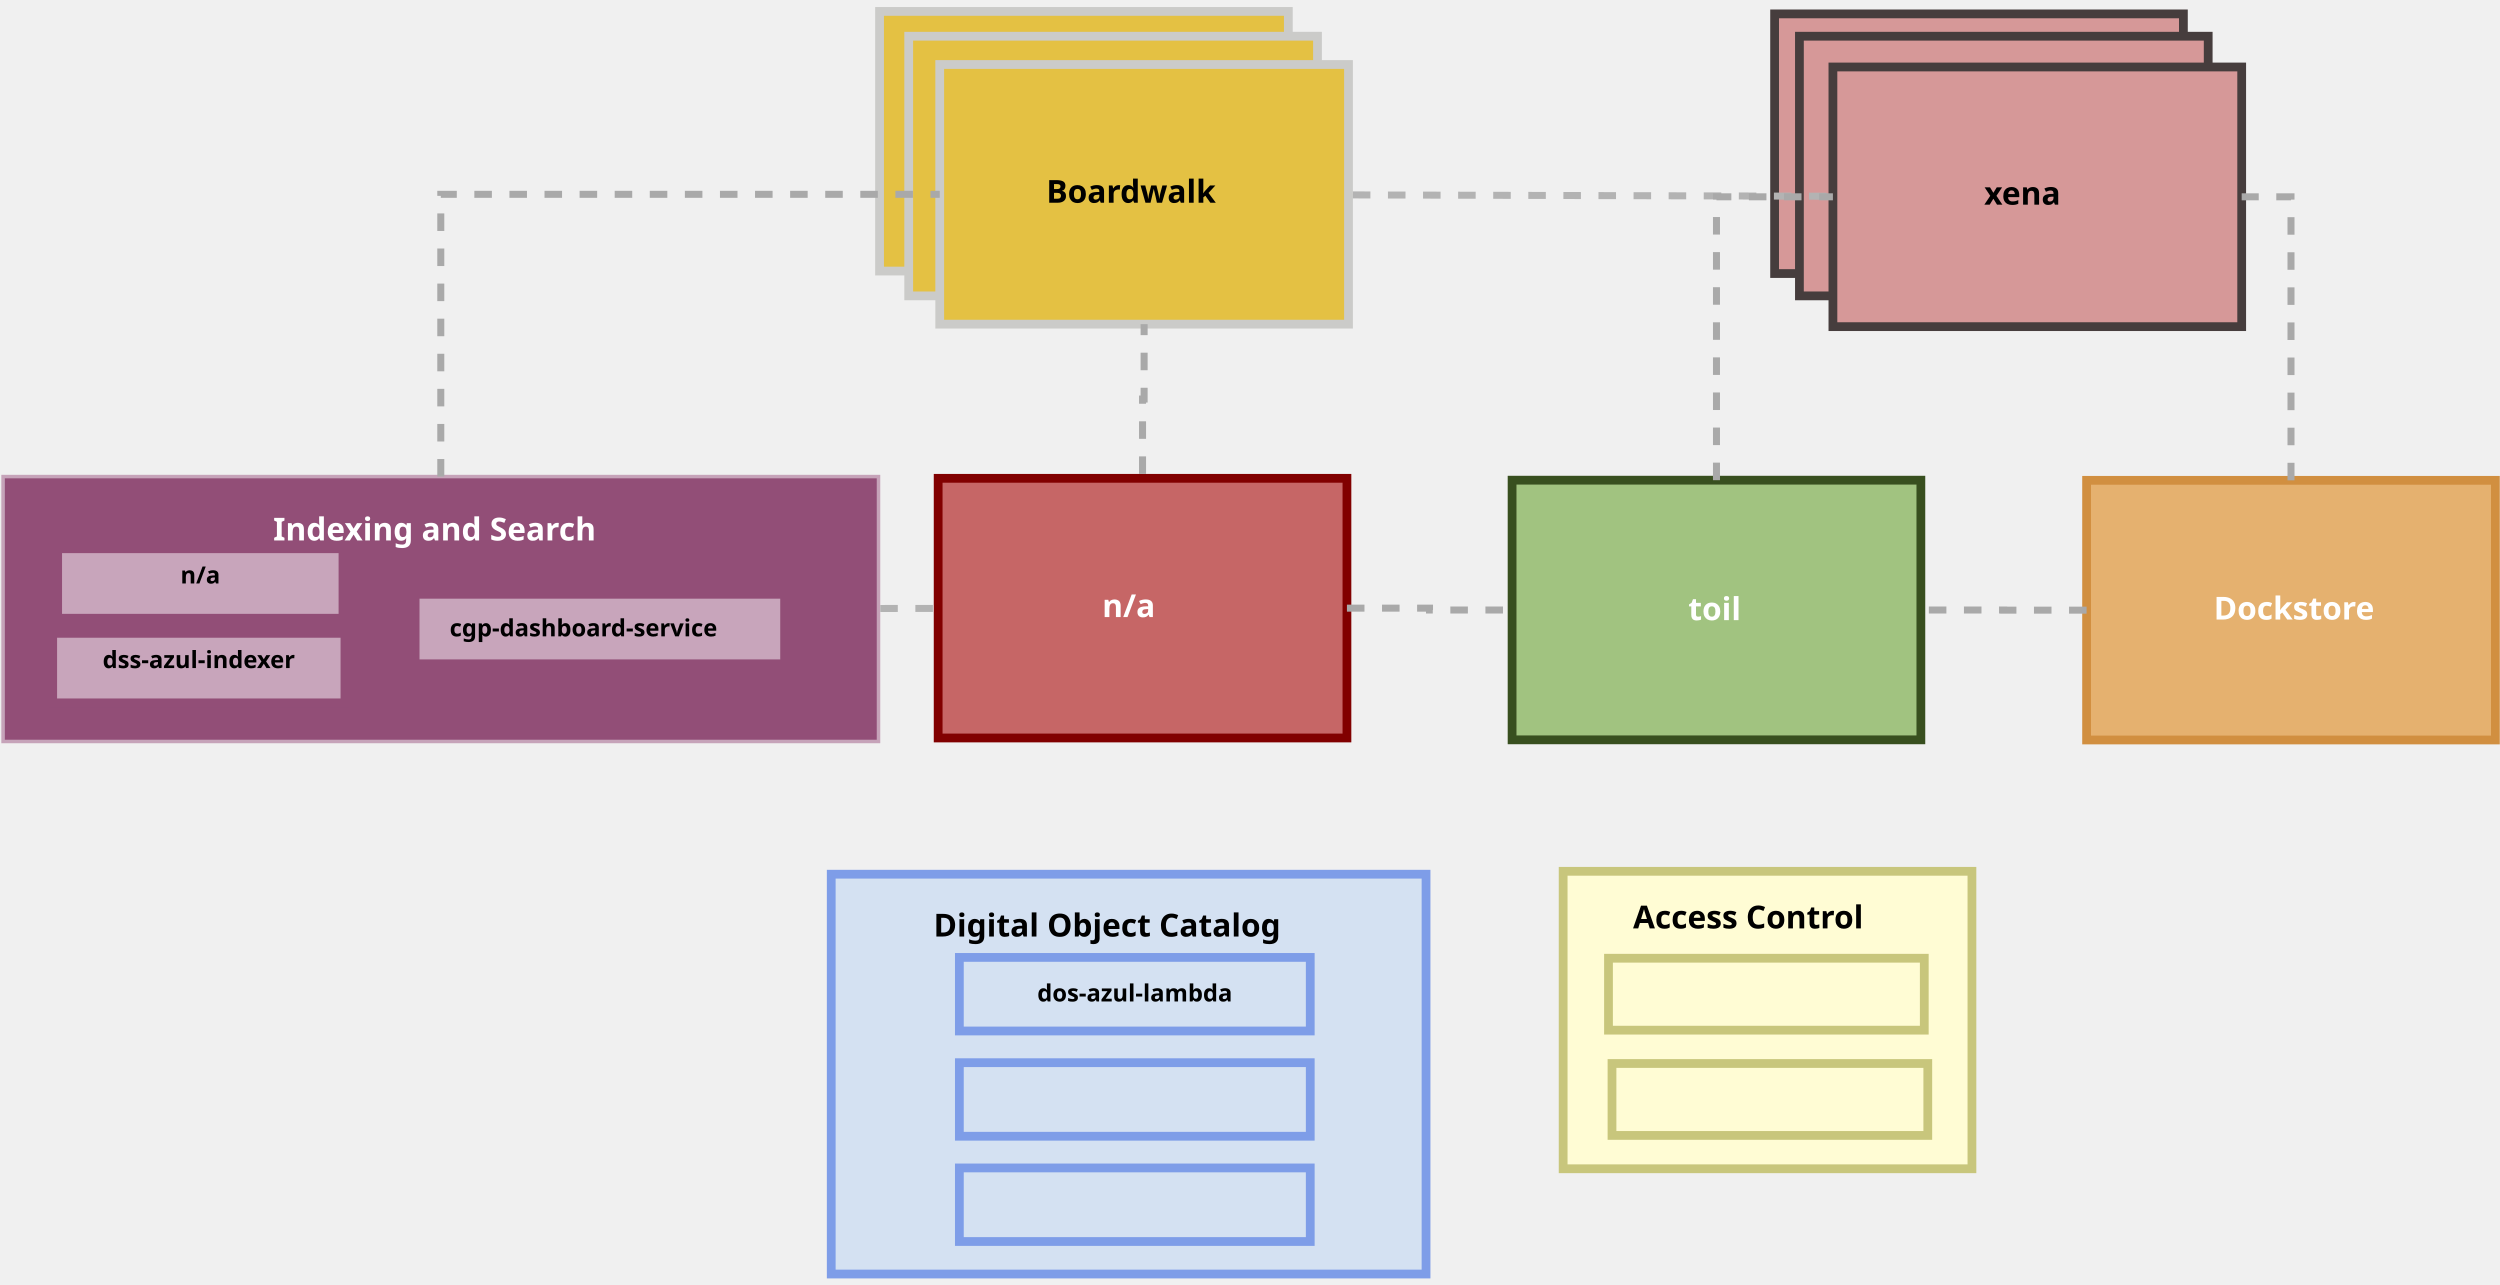
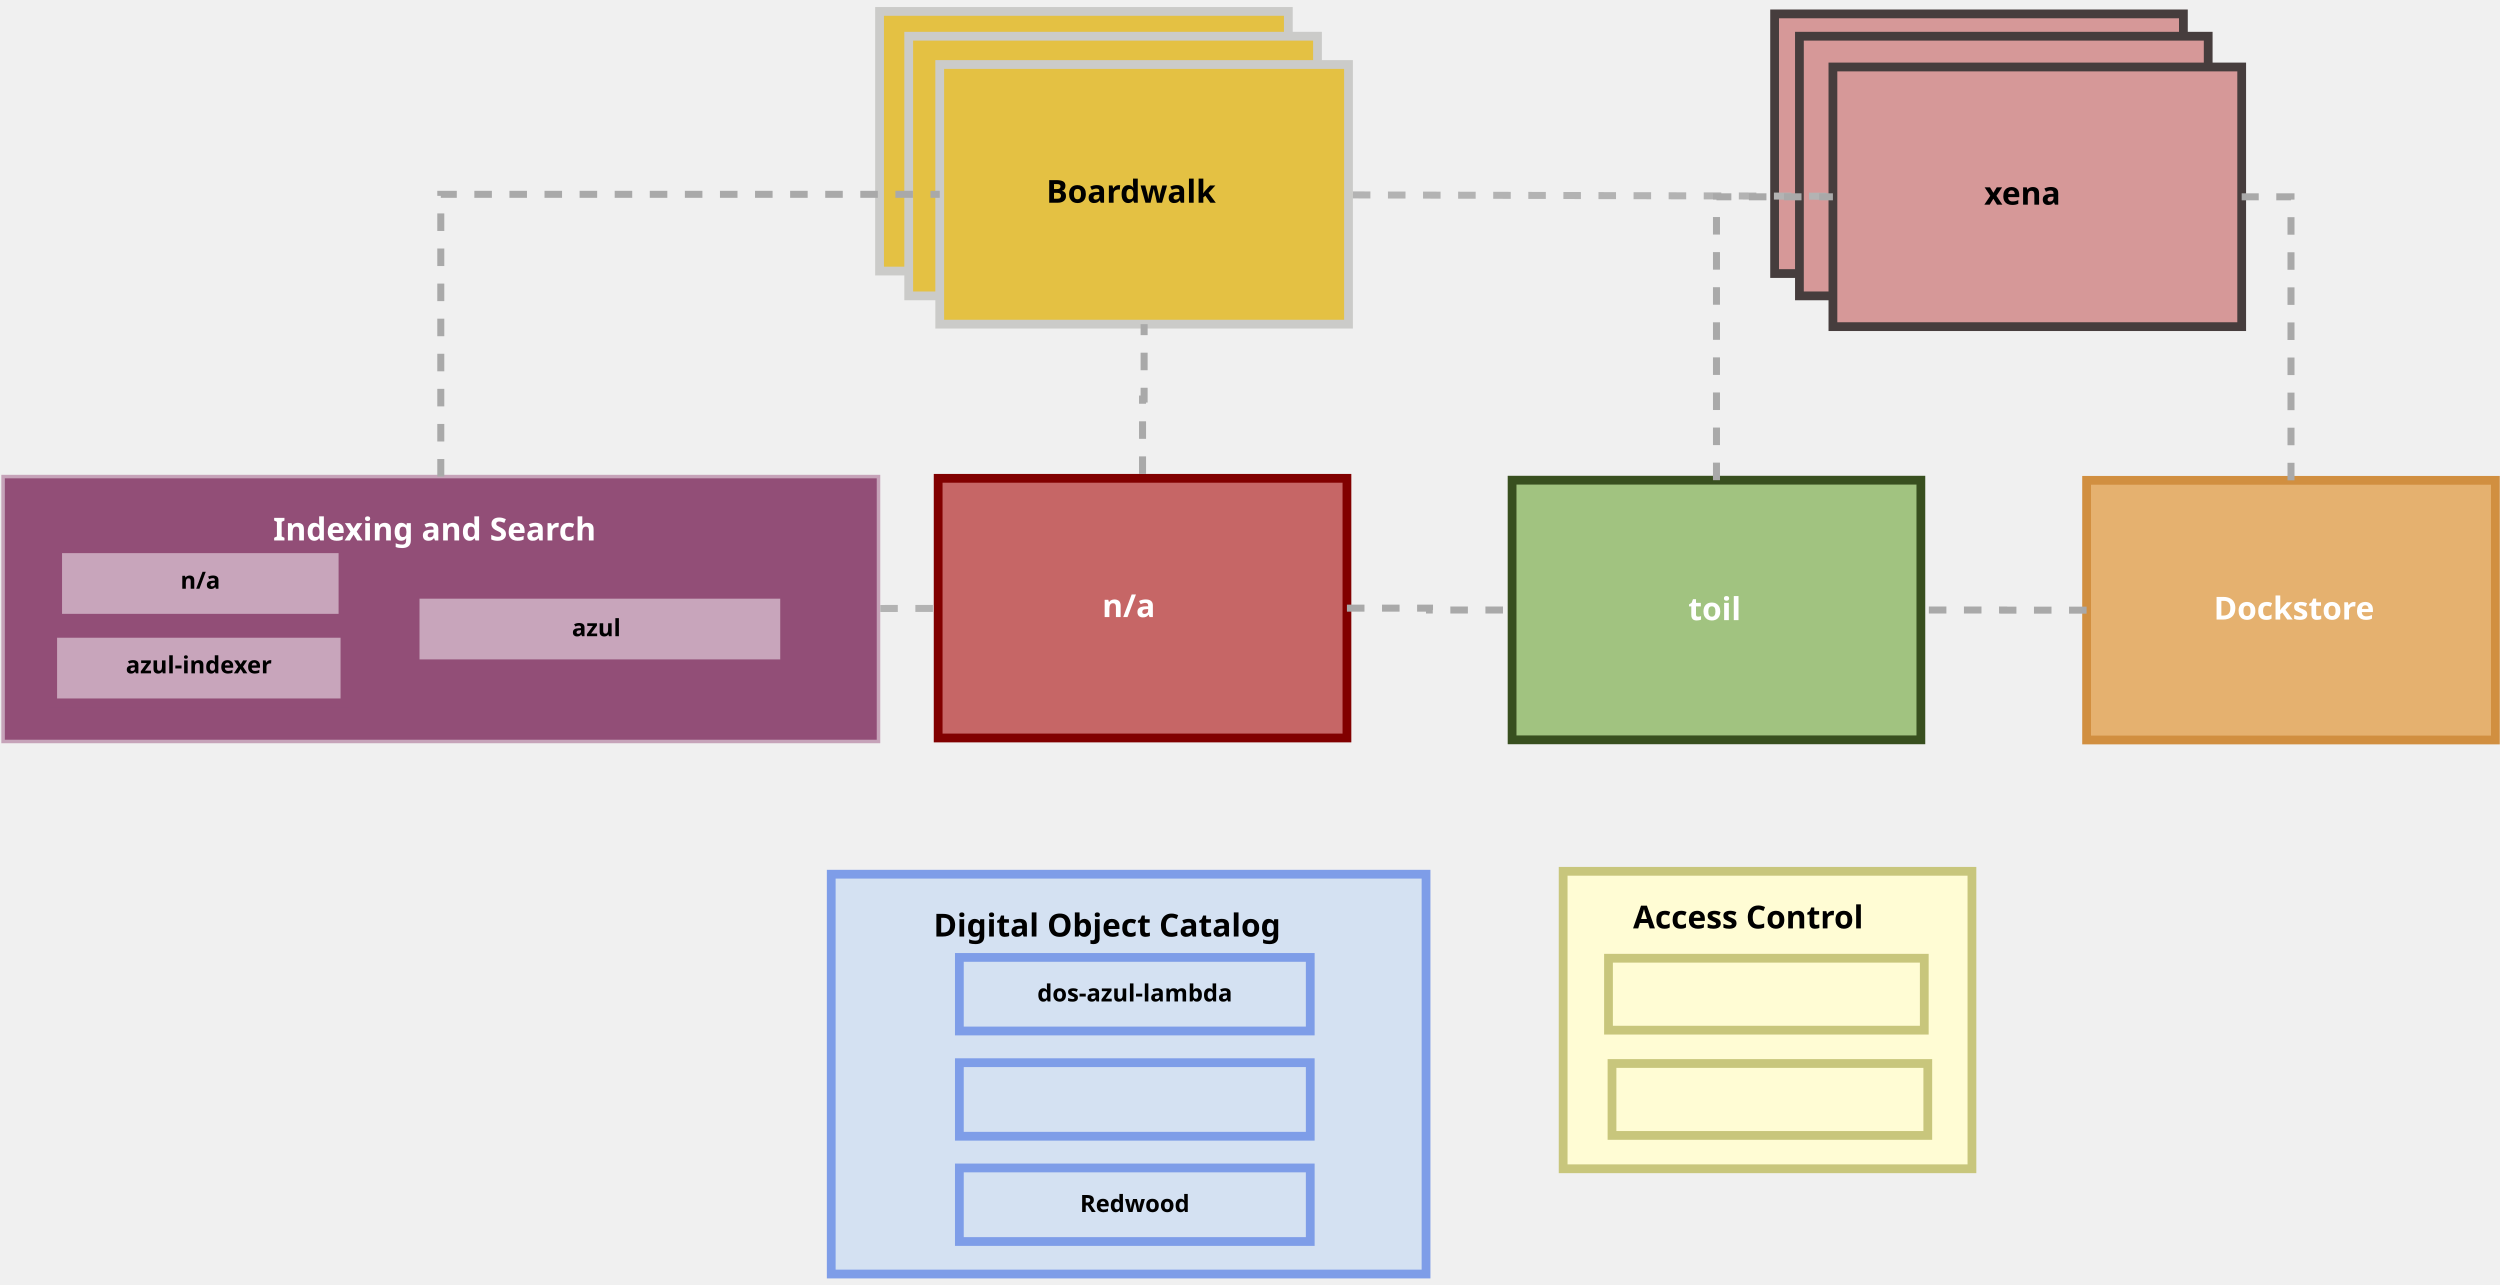
<svg xmlns="http://www.w3.org/2000/svg" width="72cm" height="37cm" viewBox="289 307 1425 725">
  <defs />
  <g id="Background">
    <g>
      <rect style="fill: #924e77; fill-opacity: 1; stroke-opacity: 1; stroke-width: 2; stroke: #c6a3b9" x="290.754" y="575" width="498.996" height="151" rx="0" ry="0" />
      <text font-size="12.8" style="fill: #000000; fill-opacity: 1; stroke: none;text-anchor:middle;font-family:sans-serif;font-style:normal;font-weight:700" x="540.252" y="654.4">
        <tspan x="540.252" y="654.4" />
      </text>
    </g>
    <text font-size="18.062" style="fill: #ffffff; fill-opacity: 1; stroke: none;text-anchor:start;font-family:sans-serif;font-style:normal;font-weight:700" x="444.686" y="611.414">
      <tspan x="444.686" y="611.414">Indexing and Search</tspan>
    </text>
    <rect style="fill: #c8a5bb; fill-opacity: 1; stroke-opacity: 1; stroke-width: 5; stroke: #924e77" x="321.866" y="616.132" width="162.635" height="39.621" rx="0" ry="0" />
    <rect style="fill: #c8a5bb; fill-opacity: 1; stroke-opacity: 1; stroke-width: 5; stroke: #924e77" x="319.038" y="664.36" width="166.582" height="39.621" rx="0" ry="0" />
-     <text font-size="13.547" style="fill: #000000; fill-opacity: 1; stroke: none;text-anchor:middle;font-family:sans-serif;font-style:normal;font-weight:700" x="402.33" y="684.17">
-       <tspan x="402.33" y="684.17">dss-azul-indexer</tspan>
+     <text font-size="13.547" style="fill: #000000; fill-opacity: 1; stroke: none;text-anchor:middle;font-family:sans-serif;font-style:normal;font-weight:700" x="402.33" y="687.17">
+       <tspan x="402.33" y="687.17">azul-indexer</tspan>
    </text>
    <rect style="fill: #c8a5bb; fill-opacity: 1; stroke-opacity: 1; stroke-width: 5; stroke: #924e77" x="525.618" y="642.1" width="210.612" height="39.621" rx="0" ry="0" />
-     <text font-size="13.547" style="fill: #000000; fill-opacity: 1; stroke: none;text-anchor:start;font-family:sans-serif;font-style:normal;font-weight:700" x="545.312" y="666.072">
-       <tspan x="545.312" y="666.072">cgp-dashboard-service</tspan>
+     <text font-size="13.547" style="fill: #000000; fill-opacity: 1; stroke: none;text-anchor:start;font-family:sans-serif;font-style:normal;font-weight:700" x="615" y="666">
+       <tspan x="615" y="666">azul</tspan>
    </text>
    <g>
      <rect style="fill: #c66666; fill-opacity: 1; stroke-opacity: 1; stroke-width: 5; stroke: #810000" x="823.75" y="576" width="233.002" height="148" rx="0" ry="0" />
      <text font-size="12.8" style="fill: #000000; fill-opacity: 1; stroke: none;text-anchor:middle;font-family:sans-serif;font-style:normal;font-weight:700" x="940.251" y="653.9">
        <tspan x="940.251" y="653.9" />
      </text>
    </g>
    <text font-size="18.062" style="fill: #ffffff; fill-opacity: 1; stroke: none;text-anchor:start;font-family:sans-serif;font-style:normal;font-weight:700" x="878.936" y="651.544">
      <tspan x="878.936" y="651.544" />
    </text>
    <g>
      <rect style="fill: #a1c380; fill-opacity: 1; stroke-opacity: 1; stroke-width: 5; stroke: #384f1f" x="1150.89" y="577.058" width="233.002" height="148" rx="0" ry="0" />
      <text font-size="12.8" style="fill: #000000; fill-opacity: 1; stroke: none;text-anchor:middle;font-family:sans-serif;font-style:normal;font-weight:700" x="1267.39" y="654.958">
        <tspan x="1267.39" y="654.958" />
      </text>
    </g>
    <text font-size="18.062" style="fill: #ffffff; fill-opacity: 1; stroke: none;text-anchor:start;font-family:sans-serif;font-style:normal;font-weight:700" x="1251.33" y="656.844">
      <tspan x="1251.33" y="656.844">toil</tspan>
    </text>
    <g>
      <rect style="fill: #e5b16f; fill-opacity: 1; stroke-opacity: 1; stroke-width: 5; stroke: #d18f40" x="1478.36" y="577.144" width="233.002" height="148" rx="0" ry="0" />
      <text font-size="12.8" style="fill: #000000; fill-opacity: 1; stroke: none;text-anchor:middle;font-family:sans-serif;font-style:normal;font-weight:700" x="1594.87" y="655.044">
        <tspan x="1594.87" y="655.044" />
      </text>
    </g>
    <text font-size="18.062" style="fill: #ffffff; fill-opacity: 1; stroke: none;text-anchor:start;font-family:sans-serif;font-style:normal;font-weight:700" x="1550.82" y="656.498">
      <tspan x="1550.82" y="656.498">Dockstore</tspan>
    </text>
    <g>
      <rect style="fill: #e4c143; fill-opacity: 1; stroke-opacity: 1; stroke-width: 5; stroke: #cbcbc9" x="790.35" y="309.858" width="233.002" height="148" rx="0" ry="0" />
      <text font-size="12.8" style="fill: #000000; fill-opacity: 1; stroke: none;text-anchor:middle;font-family:sans-serif;font-style:normal;font-weight:700" x="906.851" y="387.758">
        <tspan x="906.851" y="387.758" />
      </text>
    </g>
    <g>
      <rect style="fill: #e4c143; fill-opacity: 1; stroke-opacity: 1; stroke-width: 5; stroke: #cbcbc9" x="806.966" y="324" width="233.002" height="148" rx="0" ry="0" />
      <text font-size="12.8" style="fill: #000000; fill-opacity: 1; stroke: none;text-anchor:middle;font-family:sans-serif;font-style:normal;font-weight:700" x="923.467" y="401.9">
        <tspan x="923.467" y="401.9" />
      </text>
    </g>
    <g>
      <rect style="fill: #e4c143; fill-opacity: 1; stroke-opacity: 1; stroke-width: 5; stroke: #cbcbc9" x="824.644" y="340.122" width="233.002" height="148" rx="0" ry="0" />
      <text font-size="12.8" style="fill: #000000; fill-opacity: 1; stroke: none;text-anchor:middle;font-family:sans-serif;font-style:normal;font-weight:700" x="941.145" y="418.022">
        <tspan x="941.145" y="418.022" />
      </text>
    </g>
    <text font-size="18.062" style="fill: #000000; fill-opacity: 1; stroke: none;text-anchor:start;font-family:sans-serif;font-style:normal;font-weight:700" x="885.43" y="418.91">
      <tspan x="885.43" y="418.91">Boardwalk</tspan>
    </text>
    <g>
      <rect style="fill: #d69898; fill-opacity: 1; stroke-opacity: 1; stroke-width: 5; stroke: #463d3d" x="1300.53" y="311.272" width="233.002" height="148" rx="0" ry="0" />
      <text font-size="12.8" style="fill: #000000; fill-opacity: 1; stroke: none;text-anchor:middle;font-family:sans-serif;font-style:normal;font-weight:700" x="1417.03" y="389.172">
        <tspan x="1417.03" y="389.172" />
      </text>
    </g>
    <g>
      <rect style="fill: #d69898; fill-opacity: 1; stroke-opacity: 1; stroke-width: 5; stroke: #463d3d" x="1314.67" y="324" width="233.002" height="148" rx="0" ry="0" />
      <text font-size="12.8" style="fill: #000000; fill-opacity: 1; stroke: none;text-anchor:middle;font-family:sans-serif;font-style:normal;font-weight:700" x="1431.17" y="401.9">
        <tspan x="1431.17" y="401.9" />
      </text>
    </g>
    <g>
      <rect style="fill: #d69898; fill-opacity: 1; stroke-opacity: 1; stroke-width: 5; stroke: #463d3d" x="1333.76" y="341.536" width="233.002" height="148" rx="0" ry="0" />
      <text font-size="12.8" style="fill: #000000; fill-opacity: 1; stroke: none;text-anchor:middle;font-family:sans-serif;font-style:normal;font-weight:700" x="1450.26" y="419.436">
        <tspan x="1450.26" y="419.436" />
      </text>
    </g>
    <text font-size="18.062" style="fill: #000000; fill-opacity: 1; stroke: none;text-anchor:start;font-family:sans-serif;font-style:normal;font-weight:700" x="1420" y="420">
      <tspan x="1420" y="420">xena</tspan>
    </text>
    <line style="fill: none; stroke-opacity: 1; stroke-width: 4; stroke-dasharray: 10; stroke: #b3b3b3" x1="790.752" y1="650.187" x2="821.245" y2="650.149" />
    <line style="fill: none; stroke-opacity: 1; stroke-width: 4; stroke-dasharray: 10; stroke: #b3b3b3" x1="1060.13" y1="414.452" x2="1331.28" y2="415.206" />
    <polyline style="fill: none; stroke-opacity: 1; stroke-width: 4; stroke-dasharray: 10; stroke: #a9a9a9" points="540.252,575 540.252,414.122 824.644,414.122 " />
    <polyline style="fill: none; stroke-opacity: 1; stroke-width: 4; stroke-dasharray: 10; stroke: #a9a9a9" points="940.251,573.491 940.251,530.806 941.145,530.806 941.145,488.122 " />
    <polyline style="fill: none; stroke-opacity: 1; stroke-width: 4; stroke-dasharray: 10; stroke: #a9a9a9" points="1056.75,650 1103.82,650 1103.82,651.058 1150.89,651.058 " />
    <polyline style="fill: none; stroke-opacity: 1; stroke-width: 4; stroke-dasharray: 10; stroke: #a9a9a9" points="1478.36,651.144 1431.13,651.144 1431.13,651.058 1383.89,651.058 " />
    <polyline style="fill: none; stroke-opacity: 1; stroke-width: 4; stroke-dasharray: 10; stroke: #a9a9a9" points="1267.39,577.058 1267.39,415.536 1333.76,415.536 " />
    <polyline style="fill: none; stroke-opacity: 1; stroke-width: 4; stroke-dasharray: 10; stroke: #a9a9a9" points="1594.87,577.144 1594.87,415.536 1566.76,415.536 " />
    <text font-size="18.062" style="fill: #ffffff; fill-opacity: 1; stroke: none;text-anchor:start;font-family:sans-serif;font-style:normal;font-weight:700" x="917.25" y="655.084">
      <tspan x="917.25" y="655.084">n/a</tspan>
    </text>
-     <text font-size="13.547" style="fill: #000000; fill-opacity: 1; stroke: none;text-anchor:middle;font-family:sans-serif;font-style:normal;font-weight:700" x="403.184" y="635.942">
-       <tspan x="403.184" y="635.942">n/a</tspan>
+     <text font-size="13.547" style="fill: #000000; fill-opacity: 1; stroke: none;text-anchor:middle;font-family:sans-serif;font-style:normal;font-weight:700" x="403.184" y="638.942">
+       <tspan x="403.184" y="638.942">n/a</tspan>
    </text>
    <g>
      <rect style="fill: #d4e1f2; fill-opacity: 1; stroke-opacity: 1; stroke-width: 5; stroke: #7e9de8" x="762.806" y="801.652" width="339.033" height="227.896" rx="0" ry="0" />
      <text font-size="12.8" style="fill: #000000; fill-opacity: 1; stroke: none;text-anchor:middle;font-family:sans-serif;font-style:normal;font-weight:700" x="932.322" y="919.5">
        <tspan x="932.322" y="919.5" />
      </text>
    </g>
    <text font-size="18.062" style="fill: #000000; fill-opacity: 1; stroke: none;text-anchor:start;font-family:sans-serif;font-style:normal;font-weight:700" x="821.118" y="837.166">
      <tspan x="821.118" y="837.166">Digital Object Catalog</tspan>
    </text>
    <g>
      <rect style="fill: #fffcd4; fill-opacity: 1; stroke-opacity: 1; stroke-width: 5; stroke: #c8c67c" x="1180" y="800" width="233.002" height="169.548" rx="0" ry="0" />
      <text font-size="12.8" style="fill: #000000; fill-opacity: 1; stroke: none;text-anchor:middle;font-family:sans-serif;font-style:normal;font-weight:700" x="1296.5" y="888.674">
        <tspan x="1296.5" y="888.674" />
      </text>
    </g>
    <text font-size="18.062" style="fill: #000000; fill-opacity: 1; stroke: none;text-anchor:start;font-family:sans-serif;font-style:normal;font-weight:700" x="1219.84" y="832.548">
      <tspan x="1219.84" y="832.548">Access Control</tspan>
    </text>
    <g>
-       <rect style="fill: #d4e1f2; fill-opacity: 1; stroke-opacity: 1; stroke-width: 5; stroke: #7e9de8" x="835.84" y="849.081" width="200" height="41.933" rx="0" ry="0" />
-       <text font-size="13.547" style="fill: #000000; fill-opacity: 1; stroke: none;text-anchor:middle;font-family:sans-serif;font-style:normal;font-weight:700" x="935.84" y="874.181">
-         <tspan x="935.84" y="874.181">dos-azul-lambda</tspan>
+       <rect style="fill: #d4e1f2; fill-opacity: 1; stroke-opacity: 1; stroke-width: 5; stroke: #7e9de8" x="835.84" y="849.082" width="200" height="41.933" rx="0" ry="0" />
+       <text font-size="13.547" style="fill: #000000; fill-opacity: 1; stroke: none;text-anchor:middle;font-family:sans-serif;font-style:normal;font-weight:700" x="935.84" y="874.182">
+         <tspan x="935.84" y="874.182">dos-azul-lambda</tspan>
      </text>
    </g>
    <g>
-       <rect style="fill: #d4e1f2; fill-opacity: 1; stroke-opacity: 1; stroke-width: 5; stroke: #7e9de8" x="835.84" y="909.081" width="200" height="41.933" rx="0" ry="0" />
-       <text font-size="13.547" style="fill: #000000; fill-opacity: 1; stroke: none;text-anchor:middle;font-family:sans-serif;font-style:normal;font-weight:700" x="935.84" y="934.181">
-         <tspan x="935.84" y="934.181" />
+       <rect style="fill: #d4e1f2; fill-opacity: 1; stroke-opacity: 1; stroke-width: 5; stroke: #7e9de8" x="835.84" y="909.082" width="200" height="41.933" rx="0" ry="0" />
+       <text font-size="13.547" style="fill: #000000; fill-opacity: 1; stroke: none;text-anchor:middle;font-family:sans-serif;font-style:normal;font-weight:700" x="935.84" y="934.182">
+         <tspan x="935.84" y="934.182" />
      </text>
    </g>
    <g>
      <rect style="fill: #fffcd4; fill-opacity: 1; stroke-opacity: 1; stroke-width: 5; stroke: #c8c67c" x="1205.84" y="849.548" width="180" height="41" rx="0" ry="0" />
      <text font-size="12.8" style="fill: #000000; fill-opacity: 1; stroke: none;text-anchor:middle;font-family:sans-serif;font-style:normal;font-weight:700" x="1295.84" y="873.948">
        <tspan x="1295.84" y="873.948" />
      </text>
    </g>
    <g>
      <rect style="fill: #fffcd4; fill-opacity: 1; stroke-opacity: 1; stroke-width: 5; stroke: #c8c67c" x="1207.84" y="909.548" width="180" height="41" rx="0" ry="0" />
      <text font-size="12.8" style="fill: #000000; fill-opacity: 1; stroke: none;text-anchor:middle;font-family:sans-serif;font-style:normal;font-weight:700" x="1297.84" y="933.948">
        <tspan x="1297.84" y="933.948" />
      </text>
    </g>
    <g>
-       <rect style="fill: #d4e1f2; fill-opacity: 1; stroke-opacity: 1; stroke-width: 5; stroke: #7e9de8" x="835.84" y="969.081" width="200" height="41.933" rx="0" ry="0" />
-       <text font-size="13.547" style="fill: #000000; fill-opacity: 1; stroke: none;text-anchor:middle;font-family:sans-serif;font-style:normal;font-weight:700" x="935.84" y="994.181">
-         <tspan x="935.84" y="994.181" />
+       <rect style="fill: #d4e1f2; fill-opacity: 1; stroke-opacity: 1; stroke-width: 5; stroke: #7e9de8" x="835.84" y="969.082" width="200" height="41.933" rx="0" ry="0" />
+       <text font-size="13.547" style="fill: #000000; fill-opacity: 1; stroke: none;text-anchor:middle;font-family:sans-serif;font-style:normal;font-weight:700" x="935.84" y="994.182">
+         <tspan x="935.84" y="994.182">Redwood</tspan>
      </text>
    </g>
    <text font-size="13.547" style="fill: #000000; fill-opacity: 1; stroke: none;text-anchor:middle;font-family:sans-serif;font-style:normal;font-weight:700" x="1295.84" y="870.048">
      <tspan x="1295.84" y="870.048" />
    </text>
    <text font-size="13.547" style="fill: #000000; fill-opacity: 1; stroke: none;text-anchor:middle;font-family:sans-serif;font-style:normal;font-weight:700" x="1297.84" y="930.048">
      <tspan x="1297.84" y="930.048" />
    </text>
  </g>
</svg>
